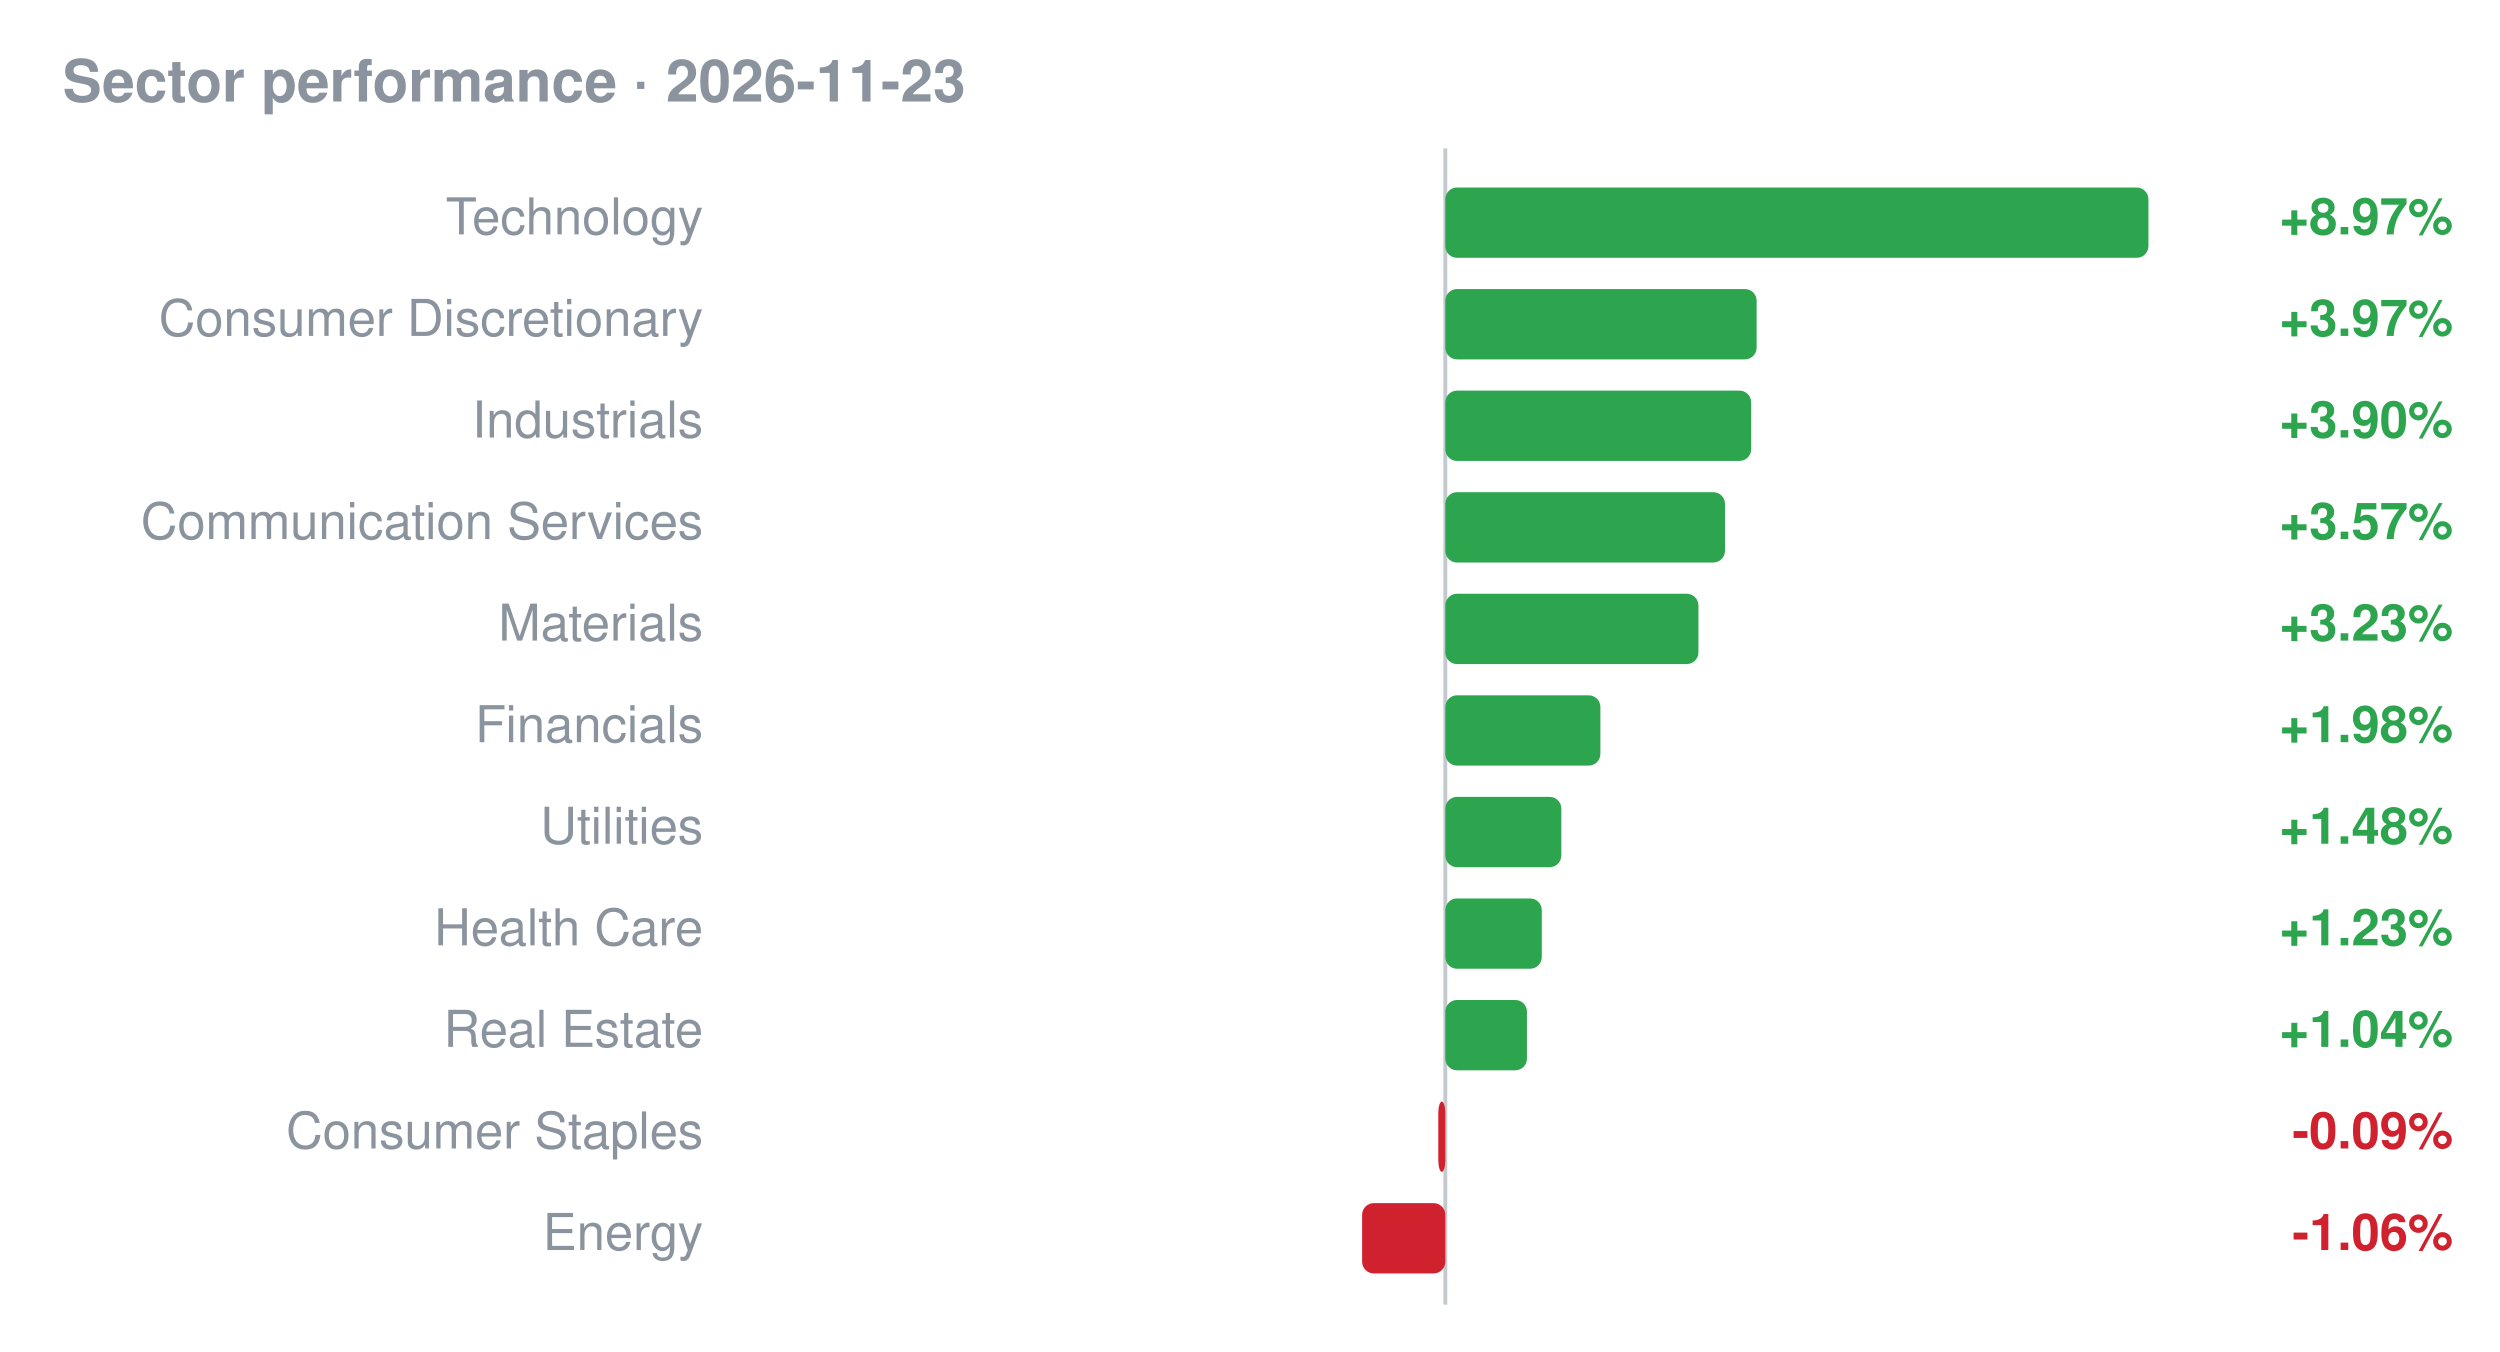
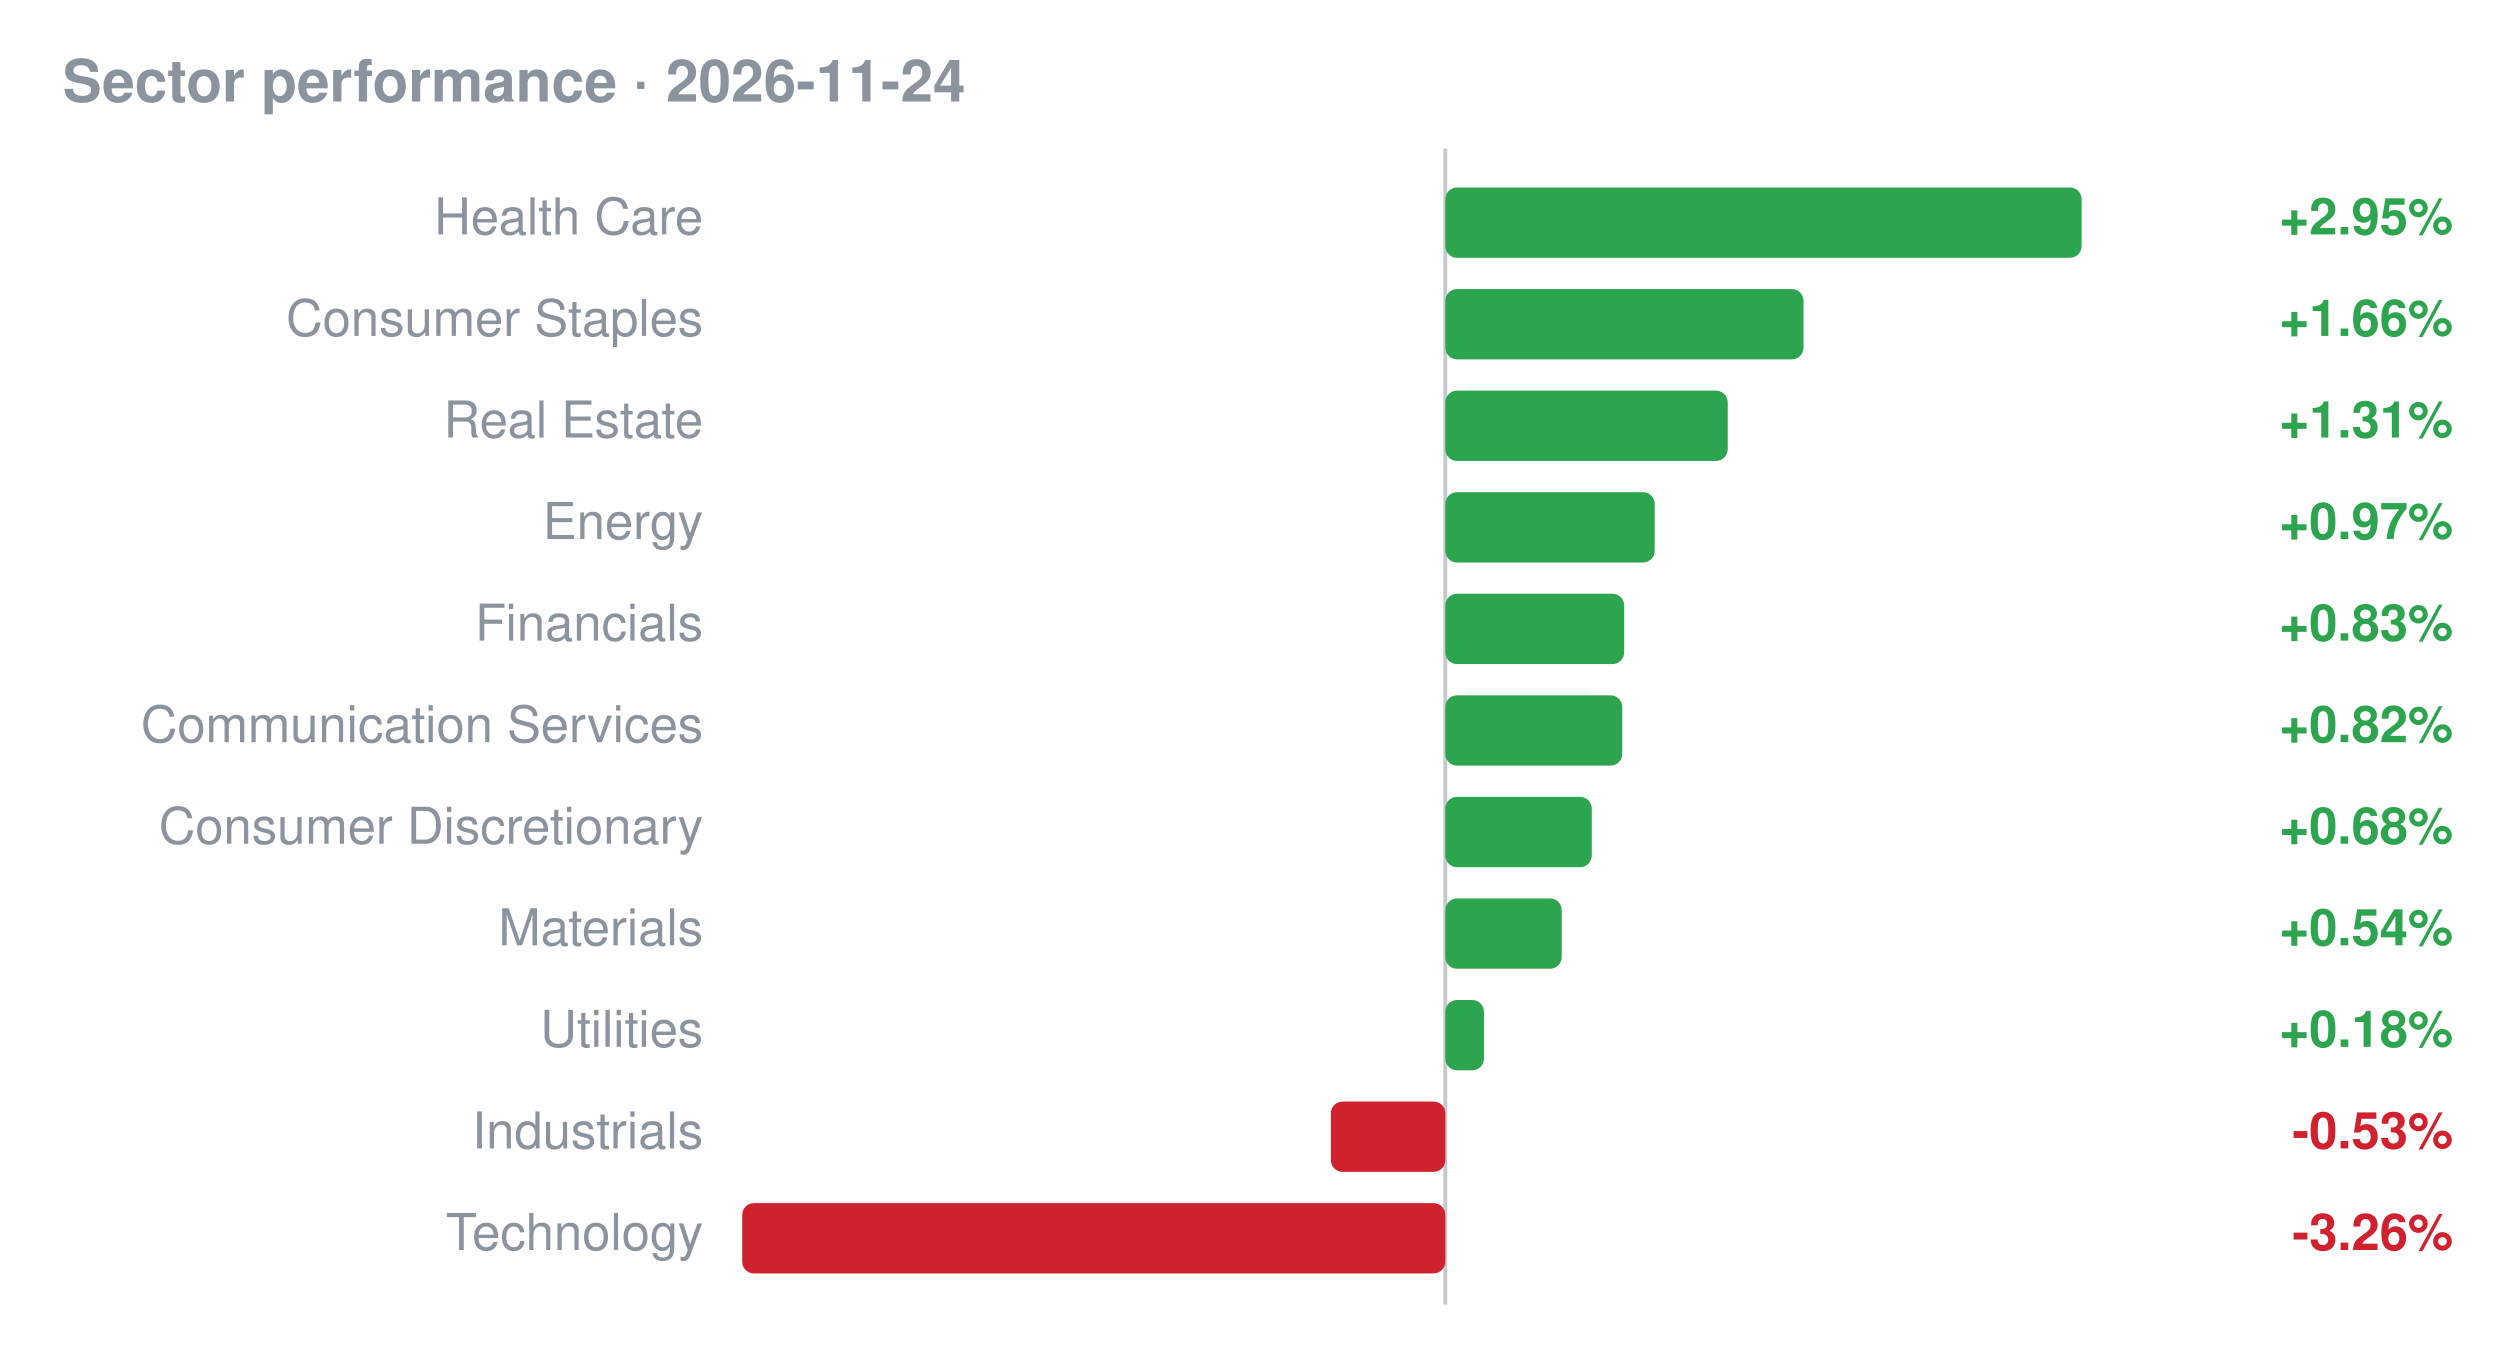
<svg xmlns="http://www.w3.org/2000/svg" width="640" height="346" viewBox="0 0 640 346" font-family="-apple-system,Segoe UI,Helvetica,Arial,sans-serif" font-size="13">
-   <text x="16" y="26" font-size="15" font-weight="600" fill="#8b949e">Sector performance · 2026-11-23</text>
+   <text x="16" y="26" font-size="15" font-weight="600" fill="#8b949e">Sector performance · 2026-11-24</text>
  <line x1="370.0" y1="38" x2="370.0" y2="334" stroke="#8b949e" stroke-opacity="0.5" />
-   <text x="180" y="60" text-anchor="end" fill="#8b949e">Technology</text>
-   <rect x="370.0" y="48" width="180.0" height="18" rx="3" fill="#2da44e" />
-   <text x="628" y="60" text-anchor="end" fill="#2da44e" font-weight="600">+8.97%</text>
-   <text x="180" y="86" text-anchor="end" fill="#8b949e">Consumer Discretionary</text>
-   <rect x="370.0" y="74" width="79.7" height="18" rx="3" fill="#2da44e" />
-   <text x="628" y="86" text-anchor="end" fill="#2da44e" font-weight="600">+3.97%</text>
-   <text x="180" y="112" text-anchor="end" fill="#8b949e">Industrials</text>
-   <rect x="370.0" y="100" width="78.3" height="18" rx="3" fill="#2da44e" />
-   <text x="628" y="112" text-anchor="end" fill="#2da44e" font-weight="600">+3.90%</text>
-   <text x="180" y="138" text-anchor="end" fill="#8b949e">Communication Services</text>
-   <rect x="370.0" y="126" width="71.6" height="18" rx="3" fill="#2da44e" />
-   <text x="628" y="138" text-anchor="end" fill="#2da44e" font-weight="600">+3.57%</text>
-   <text x="180" y="164" text-anchor="end" fill="#8b949e">Materials</text>
-   <rect x="370.0" y="152" width="64.8" height="18" rx="3" fill="#2da44e" />
-   <text x="628" y="164" text-anchor="end" fill="#2da44e" font-weight="600">+3.23%</text>
-   <text x="180" y="190" text-anchor="end" fill="#8b949e">Financials</text>
-   <rect x="370.0" y="178" width="39.7" height="18" rx="3" fill="#2da44e" />
-   <text x="628" y="190" text-anchor="end" fill="#2da44e" font-weight="600">+1.98%</text>
-   <text x="180" y="216" text-anchor="end" fill="#8b949e">Utilities</text>
-   <rect x="370.0" y="204" width="29.7" height="18" rx="3" fill="#2da44e" />
-   <text x="628" y="216" text-anchor="end" fill="#2da44e" font-weight="600">+1.48%</text>
-   <text x="180" y="242" text-anchor="end" fill="#8b949e">Health Care</text>
-   <rect x="370.0" y="230" width="24.7" height="18" rx="3" fill="#2da44e" />
-   <text x="628" y="242" text-anchor="end" fill="#2da44e" font-weight="600">+1.23%</text>
-   <text x="180" y="268" text-anchor="end" fill="#8b949e">Real Estate</text>
-   <rect x="370.0" y="256" width="20.9" height="18" rx="3" fill="#2da44e" />
-   <text x="628" y="268" text-anchor="end" fill="#2da44e" font-weight="600">+1.04%</text>
-   <text x="180" y="294" text-anchor="end" fill="#8b949e">Consumer Staples</text>
-   <rect x="368.2" y="282" width="1.8" height="18" rx="3" fill="#cf222e" />
-   <text x="628" y="294" text-anchor="end" fill="#cf222e" font-weight="600">-0.09%</text>
-   <text x="180" y="320" text-anchor="end" fill="#8b949e">Energy</text>
-   <rect x="348.7" y="308" width="21.3" height="18" rx="3" fill="#cf222e" />
-   <text x="628" y="320" text-anchor="end" fill="#cf222e" font-weight="600">-1.06%</text>
+   <text x="180" y="60" text-anchor="end" fill="#8b949e">Health Care</text>
+   <rect x="370.0" y="48" width="162.9" height="18" rx="3" fill="#2da44e" />
+   <text x="628" y="60" text-anchor="end" fill="#2da44e" font-weight="600">+2.95%</text>
+   <text x="180" y="86" text-anchor="end" fill="#8b949e">Consumer Staples</text>
+   <rect x="370.0" y="74" width="91.7" height="18" rx="3" fill="#2da44e" />
+   <text x="628" y="86" text-anchor="end" fill="#2da44e" font-weight="600">+1.66%</text>
+   <text x="180" y="112" text-anchor="end" fill="#8b949e">Real Estate</text>
+   <rect x="370.0" y="100" width="72.3" height="18" rx="3" fill="#2da44e" />
+   <text x="628" y="112" text-anchor="end" fill="#2da44e" font-weight="600">+1.31%</text>
+   <text x="180" y="138" text-anchor="end" fill="#8b949e">Energy</text>
+   <rect x="370.0" y="126" width="53.6" height="18" rx="3" fill="#2da44e" />
+   <text x="628" y="138" text-anchor="end" fill="#2da44e" font-weight="600">+0.97%</text>
+   <text x="180" y="164" text-anchor="end" fill="#8b949e">Financials</text>
+   <rect x="370.0" y="152" width="45.8" height="18" rx="3" fill="#2da44e" />
+   <text x="628" y="164" text-anchor="end" fill="#2da44e" font-weight="600">+0.83%</text>
+   <text x="180" y="190" text-anchor="end" fill="#8b949e">Communication Services</text>
+   <rect x="370.0" y="178" width="45.3" height="18" rx="3" fill="#2da44e" />
+   <text x="628" y="190" text-anchor="end" fill="#2da44e" font-weight="600">+0.82%</text>
+   <text x="180" y="216" text-anchor="end" fill="#8b949e">Consumer Discretionary</text>
+   <rect x="370.0" y="204" width="37.5" height="18" rx="3" fill="#2da44e" />
+   <text x="628" y="216" text-anchor="end" fill="#2da44e" font-weight="600">+0.68%</text>
+   <text x="180" y="242" text-anchor="end" fill="#8b949e">Materials</text>
+   <rect x="370.0" y="230" width="29.8" height="18" rx="3" fill="#2da44e" />
+   <text x="628" y="242" text-anchor="end" fill="#2da44e" font-weight="600">+0.54%</text>
+   <text x="180" y="268" text-anchor="end" fill="#8b949e">Utilities</text>
+   <rect x="370.0" y="256" width="9.9" height="18" rx="3" fill="#2da44e" />
+   <text x="628" y="268" text-anchor="end" fill="#2da44e" font-weight="600">+0.18%</text>
+   <text x="180" y="294" text-anchor="end" fill="#8b949e">Industrials</text>
+   <rect x="340.7" y="282" width="29.3" height="18" rx="3" fill="#cf222e" />
+   <text x="628" y="294" text-anchor="end" fill="#cf222e" font-weight="600">-0.53%</text>
+   <text x="180" y="320" text-anchor="end" fill="#8b949e">Technology</text>
+   <rect x="190.0" y="308" width="180.0" height="18" rx="3" fill="#cf222e" />
+   <text x="628" y="320" text-anchor="end" fill="#cf222e" font-weight="600">-3.26%</text>
</svg>
